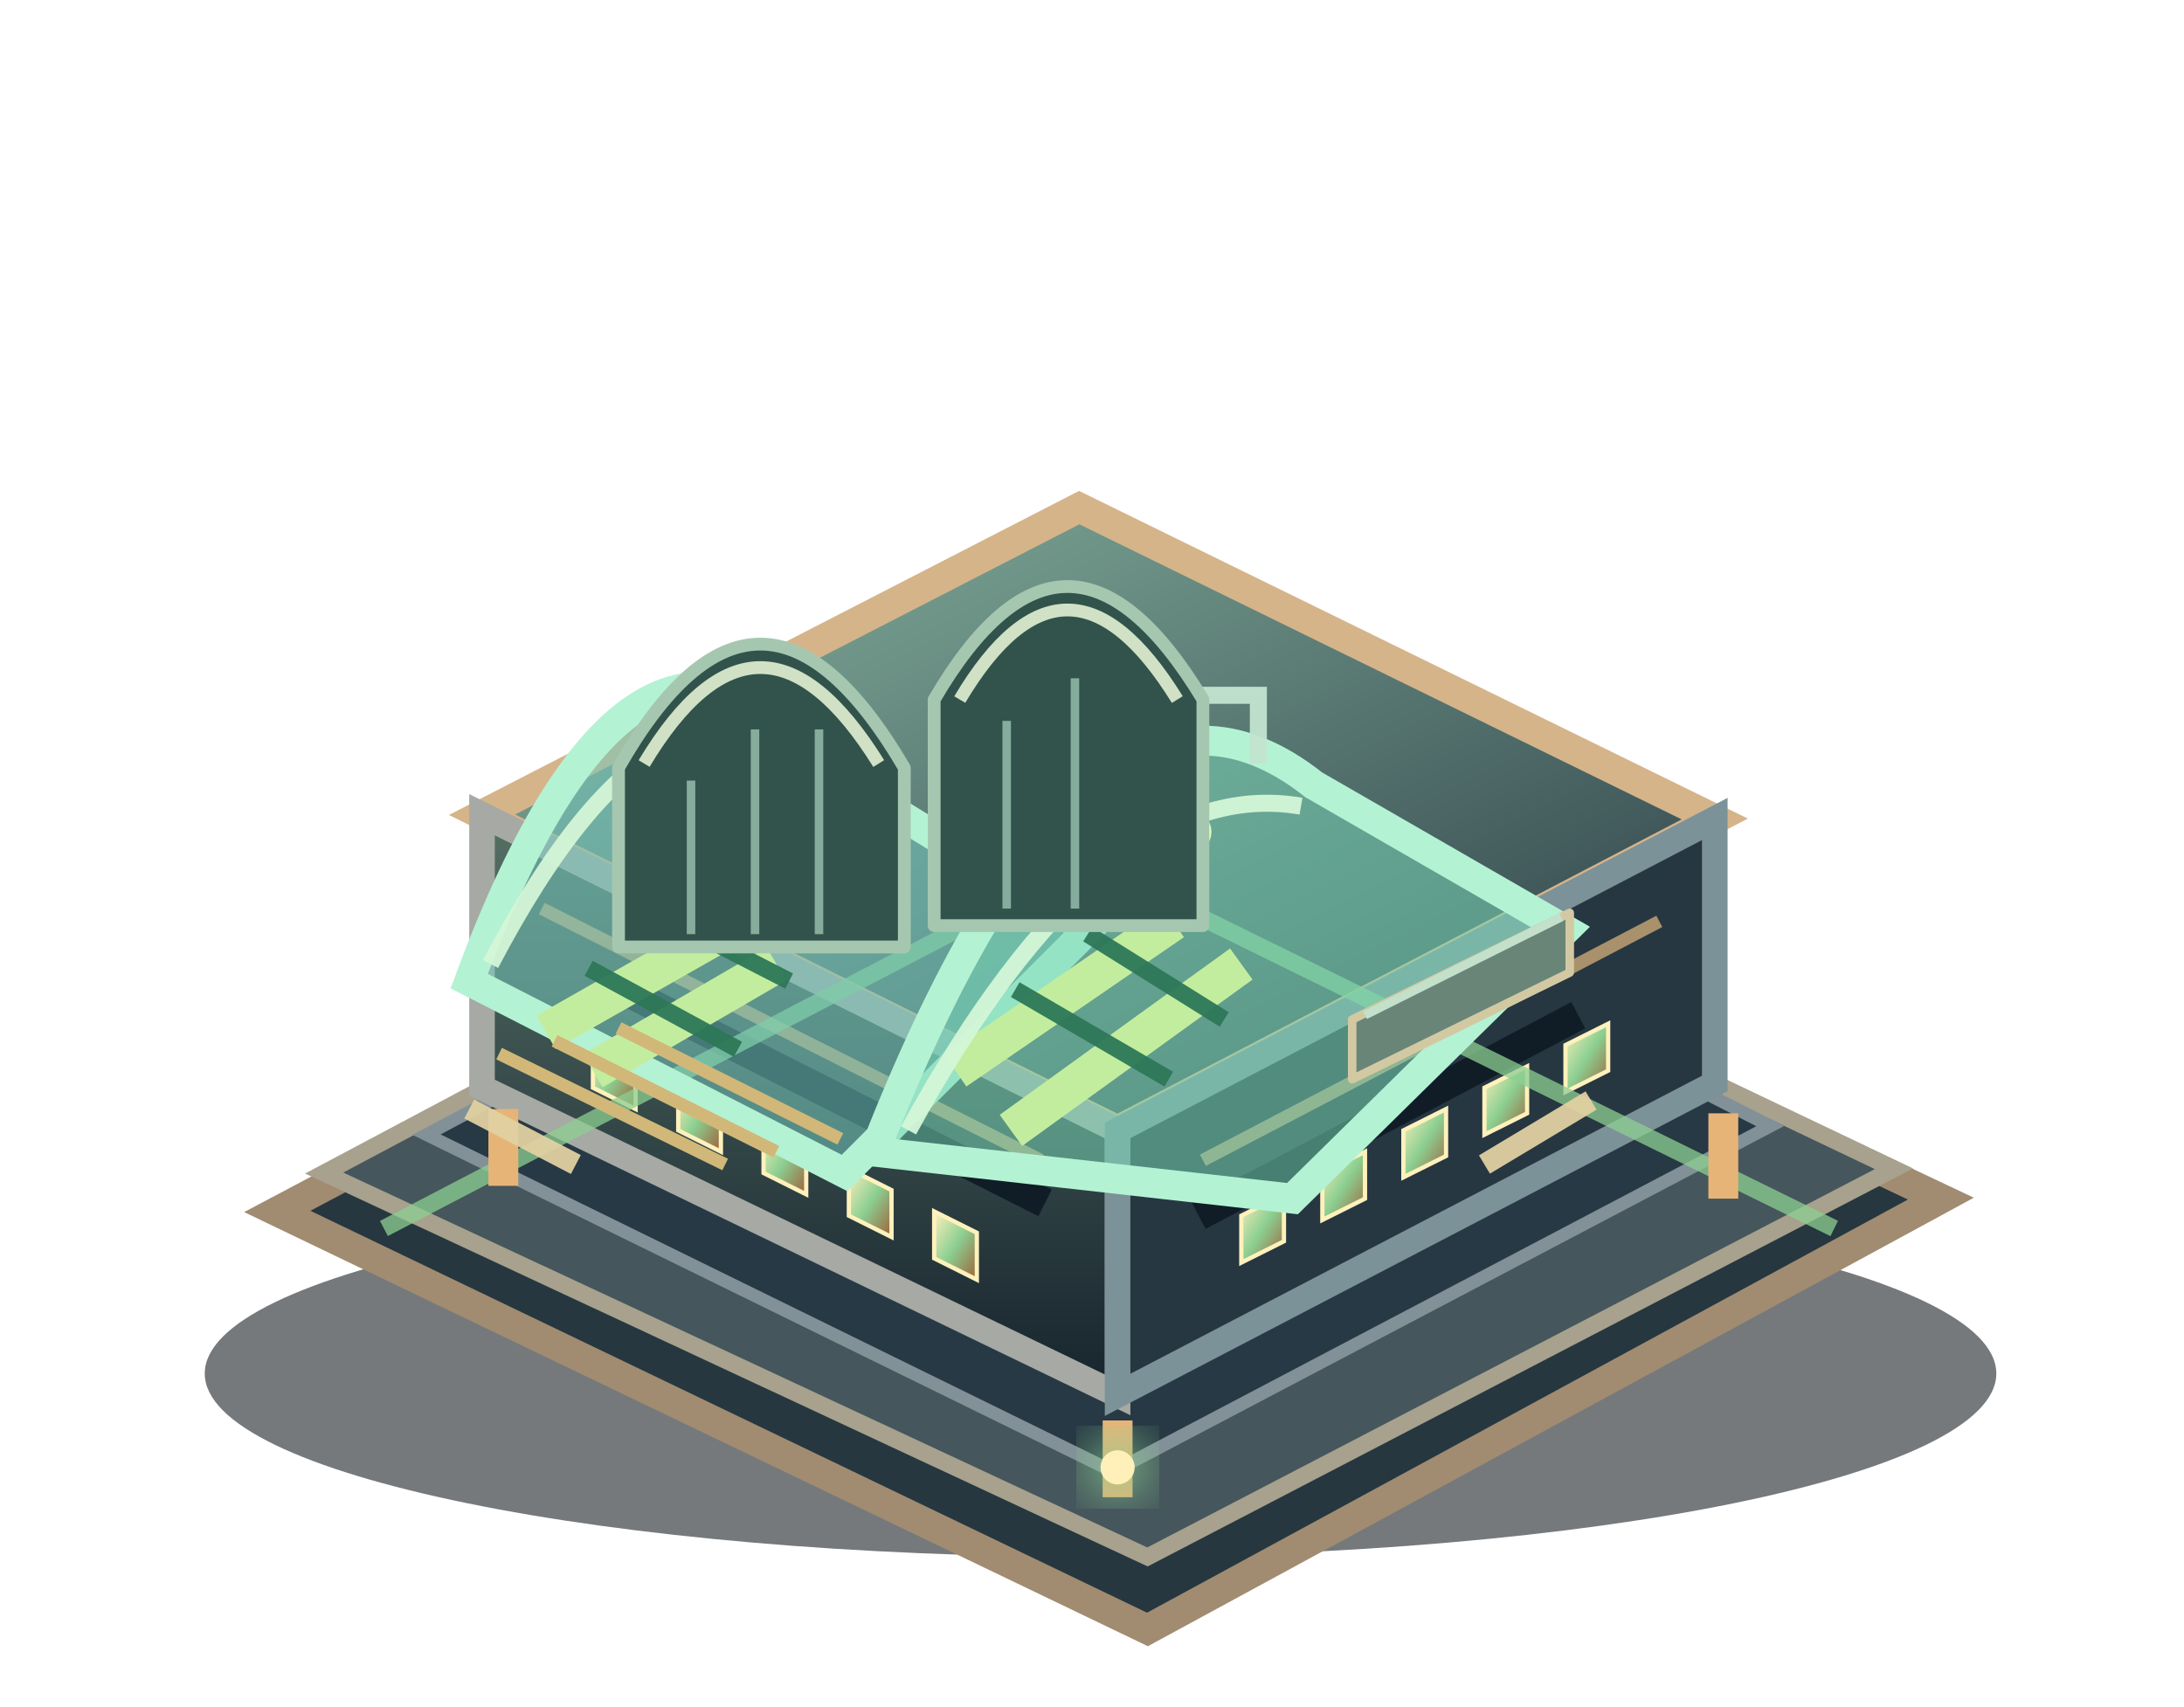
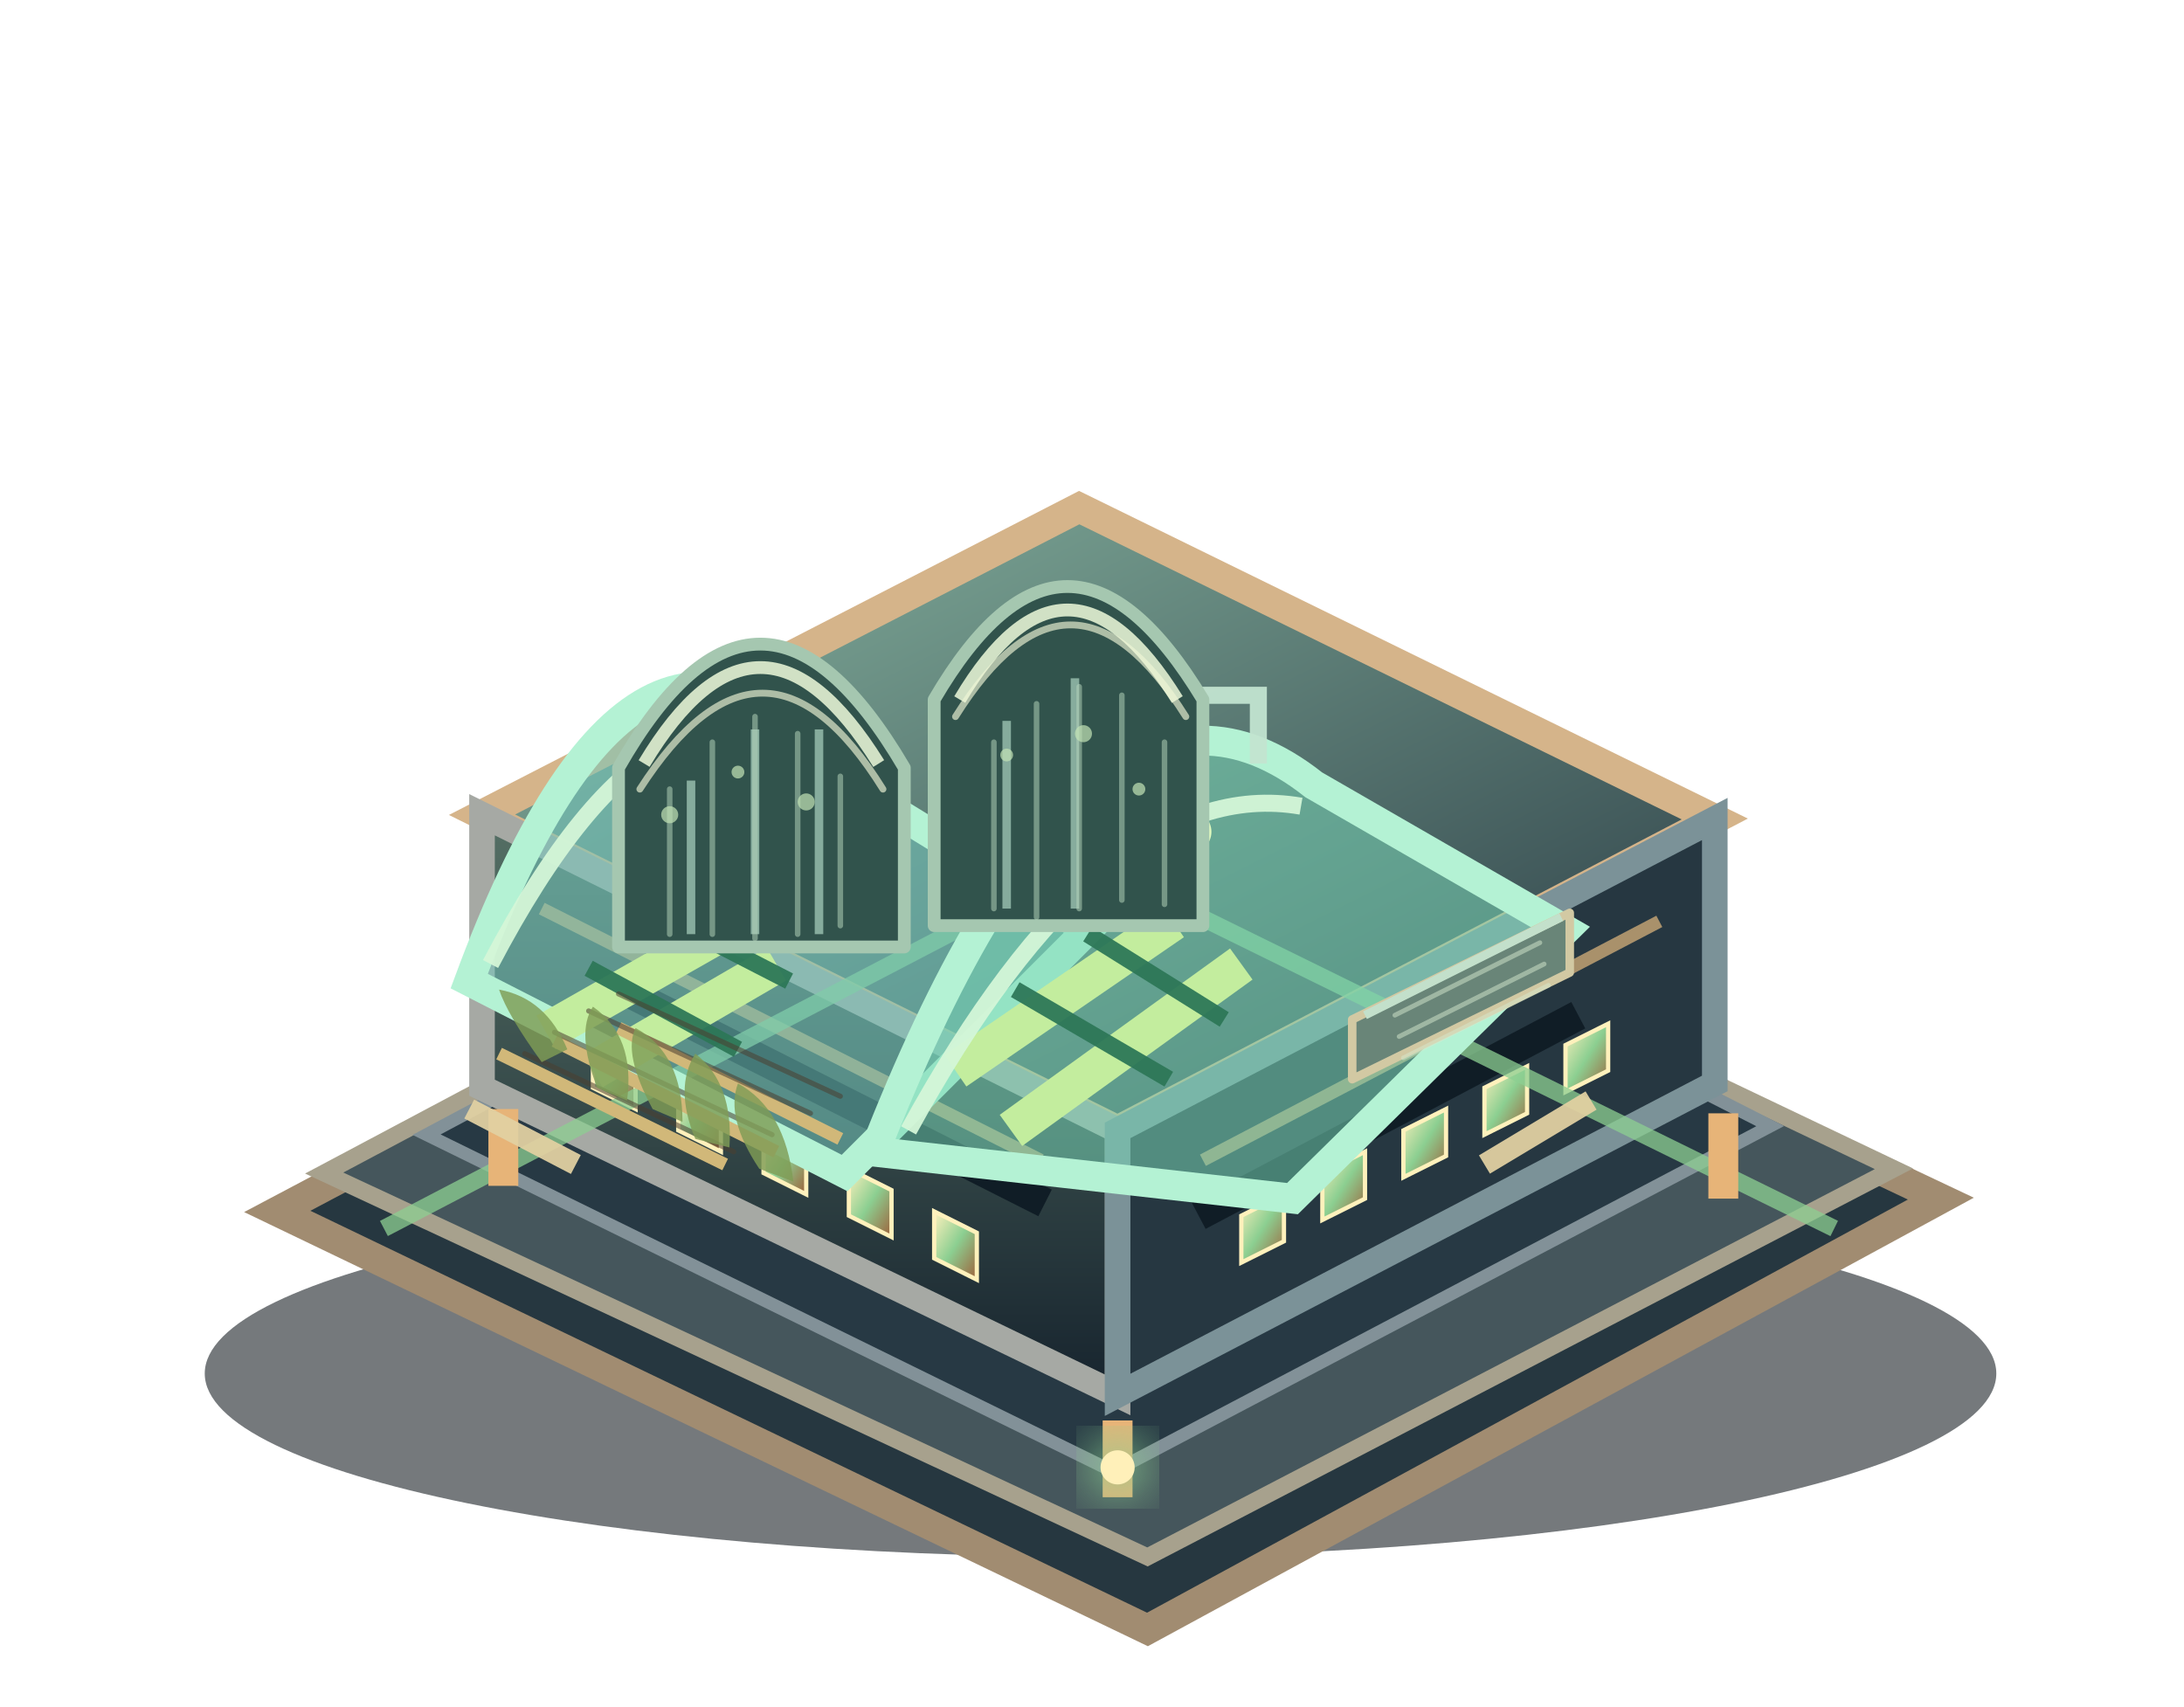
<svg xmlns="http://www.w3.org/2000/svg" width="512" height="400" viewBox="0 0 512 400">
  <defs>
    <linearGradient id="steel" x1="0" y1="0" x2="1" y2="1">
      <stop stop-color="#89b7a2" />
      <stop offset="1" stop-color="#273741" />
    </linearGradient>
    <linearGradient id="face" x1="0" y1="0" x2="0" y2="1">
      <stop stop-color="#557065" />
      <stop offset="1" stop-color="#17242e" />
    </linearGradient>
    <linearGradient id="lit" x1="0" y1="0" x2="1" y2="1">
      <stop stop-color="#fff1bd" />
      <stop offset=".5" stop-color="#8ccf91" />
      <stop offset="1" stop-color="#9e613a" />
    </linearGradient>
    <filter id="glow">
      <feGaussianBlur stdDeviation="7" />
    </filter>
  </defs>
  <ellipse cx="258" cy="322" rx="210" ry="43" fill="#030b10" opacity=".55" />
  <path d="M65 284L252 185L455 281L269 382Z" fill="#263740" stroke="#a18c71" stroke-width="7" />
  <path d="M76 275L251 182L444 274L269 365Z" fill="#45565c" stroke="#a7a18d" stroke-width="4" />
  <path d="M100 266L256 183L415 264L261 345Z" fill="#273944" stroke="#829198" stroke-width="3" />
  <path d="M113 191L253 119L402 192L262 265Z" fill="url(#steel)" stroke="#d5b48a" stroke-width="7" />
  <path d="M113 191L262 265V327L113 255Z" fill="url(#face)" stroke="#a6a9a4" stroke-width="6" />
  <path d="M262 265L402 192V254L262 327Z" fill="#263741" stroke="#7b9298" stroke-width="6" />
  <path d="M127 213L244 272M282 272L389 216" stroke="#e1b87e" stroke-width="3" opacity=".7" />
  <path d="M146 232L245 282M281 285L370 238" stroke="#101d26" stroke-width="7" />
  <g fill="url(#lit)" stroke="#fff1bc" stroke-width="1">
    <path d="M139 244l10 5v11l-10 -5z" />
    <path d="M159 254l10 5v11l-10 -5z" />
    <path d="M179 264l10 5v11l-10 -5z" />
    <path d="M199 274l10 5v11l-10 -5z" />
    <path d="M219 284l10 5v11l-10 -5z" />
    <path d="M291 285l10 -5v11l-10 5z" />
    <path d="M310 275l10 -5v11l-10 5z" />
    <path d="M329 265l10 -5v11l-10 5z" />
    <path d="M348 255l10 -5v11l-10 5z" />
    <path d="M367 245l10 -5v11l-10 5z" />
  </g>
  <path d="M90 288L255 202L430 288" stroke="#8ccf91" stroke-width="4" fill="none" opacity=".75" />
  <g>
    <path d="M110 230Q150 122 198 183L255 218L198 275Z" fill="#74c9bd88" stroke="#b4f2d4" stroke-width="7" />
    <path d="M205 270Q255 142 308 184L367 218L303 281Z" fill="#78d6b788" stroke="#b4f2d4" stroke-width="7" />
    <path d="M128 242L172 217M139 251L182 226M224 251L275 216M237 265L291 226" stroke="#c3ed9e" stroke-width="9" />
  </g>
  <path d="M262 333V351M118 260V278M404 261V281" stroke="#e7b478" stroke-width="7" />
  <circle cx="262" cy="344" r="8" fill="#8ccf91" filter="url(#glow)" />
  <circle cx="262" cy="344" r="4" fill="#fff0b9" />
  <g opacity=".94">
    <path d="M115 226q43-82 82-42m16 81q46-84 92-76" fill="none" stroke="#d4f6d8" stroke-width="4" />
    <path d="M138 227l35 19m-23-34 35 18m70-11 32 20m-49-7 36 21" stroke="#2d7757" stroke-width="4" />
    <path d="M110 260l25 13m238-15-25 15" stroke="#e1d0a2" stroke-width="5" />
    <circle cx="163" cy="196" r="5" fill="#e8ffc1" />
    <circle cx="279" cy="195" r="5" fill="#e8ffc1" />
    <path d="M170 180v-17h15m110 16v-16h-15" fill="none" stroke="#c2e4d0" stroke-width="4" />
  </g>
  <g stroke-linejoin="round">
    <path d="M145 180q33-58 67 0v42h-67zM219 164q31-53 63 0v53h-63z" fill="#31534c" stroke="#a5c7b0" stroke-width="3" />
    <path d="M151 179q27-45 55 0m19-15q25-42 51 0" fill="none" stroke="#d1e1c5" stroke-width="3" />
    <path d="M162 183v36m15-48v48m15-48v48m44-50v44m16-54v54" stroke="#86ac9d" stroke-width="2" />
    <path d="M117 247l53 26m-40-29 52 26m-37-29 52 26" stroke="#d1b879" stroke-width="3" />
    <path d="M317 239l51-25v14l-51 25z" fill="#698578" stroke="#d2c9a3" stroke-width="2" />
    <path d="M320 238l46-23" stroke="#c3e0cb" stroke-width="2" />
  </g>
+   <g fill="none" stroke-linecap="round" stroke-linejoin="round" pointer-events="none">
+     <path d="M150 185q29-45 57 0m17-17q27-43 54 0" stroke="#f0f6d6" stroke-width="1.6" opacity=".65" />
+     <path d="M157 185v34m10-45v45m10-51v52m10-48v47m10-37v35m36-43v39m10-48v50m10-54v52m10-50v48m10-37v38" stroke="#b6d5bc" stroke-width="1.3" opacity=".52" />
+     <path d="M123 247l49 23m-42-28 51 24m-43-29 52 24m-45-28 52 24" stroke="#4b3e30" stroke-width="1.2" opacity=".55" />
+     <path d="M327 238l34-17m-33 22 34-17m-33 22 34-17" stroke="#d5e9ce" stroke-width="1.1" opacity=".5" />
+   </g>
+   <g fill="#7f9c55" opacity=".82">
+     <path d="M127 249q-8-11-10-17 11 2 16 14zM140 255q-5-13-1-19 10 7 8 22zM153 260q-7-13-4-19 11 6 11 22z" />
+     <path d="M163 267q-5-12 0-20 9 7 8 22zM178 274q-8-12-5-20 11 6 13 23z" />
+   </g>
+   <g fill="#c2e3b5" opacity=".7">
+     <circle cx="157" cy="191" r="2" />
+     <circle cx="173" cy="181" r="1.5" />
+     <circle cx="189" cy="188" r="2" />
+     <circle cx="236" cy="177" r="1.5" />
+     <circle cx="254" cy="172" r="2" />
+     <circle cx="267" cy="185" r="1.5" />
+   </g>
</svg>
